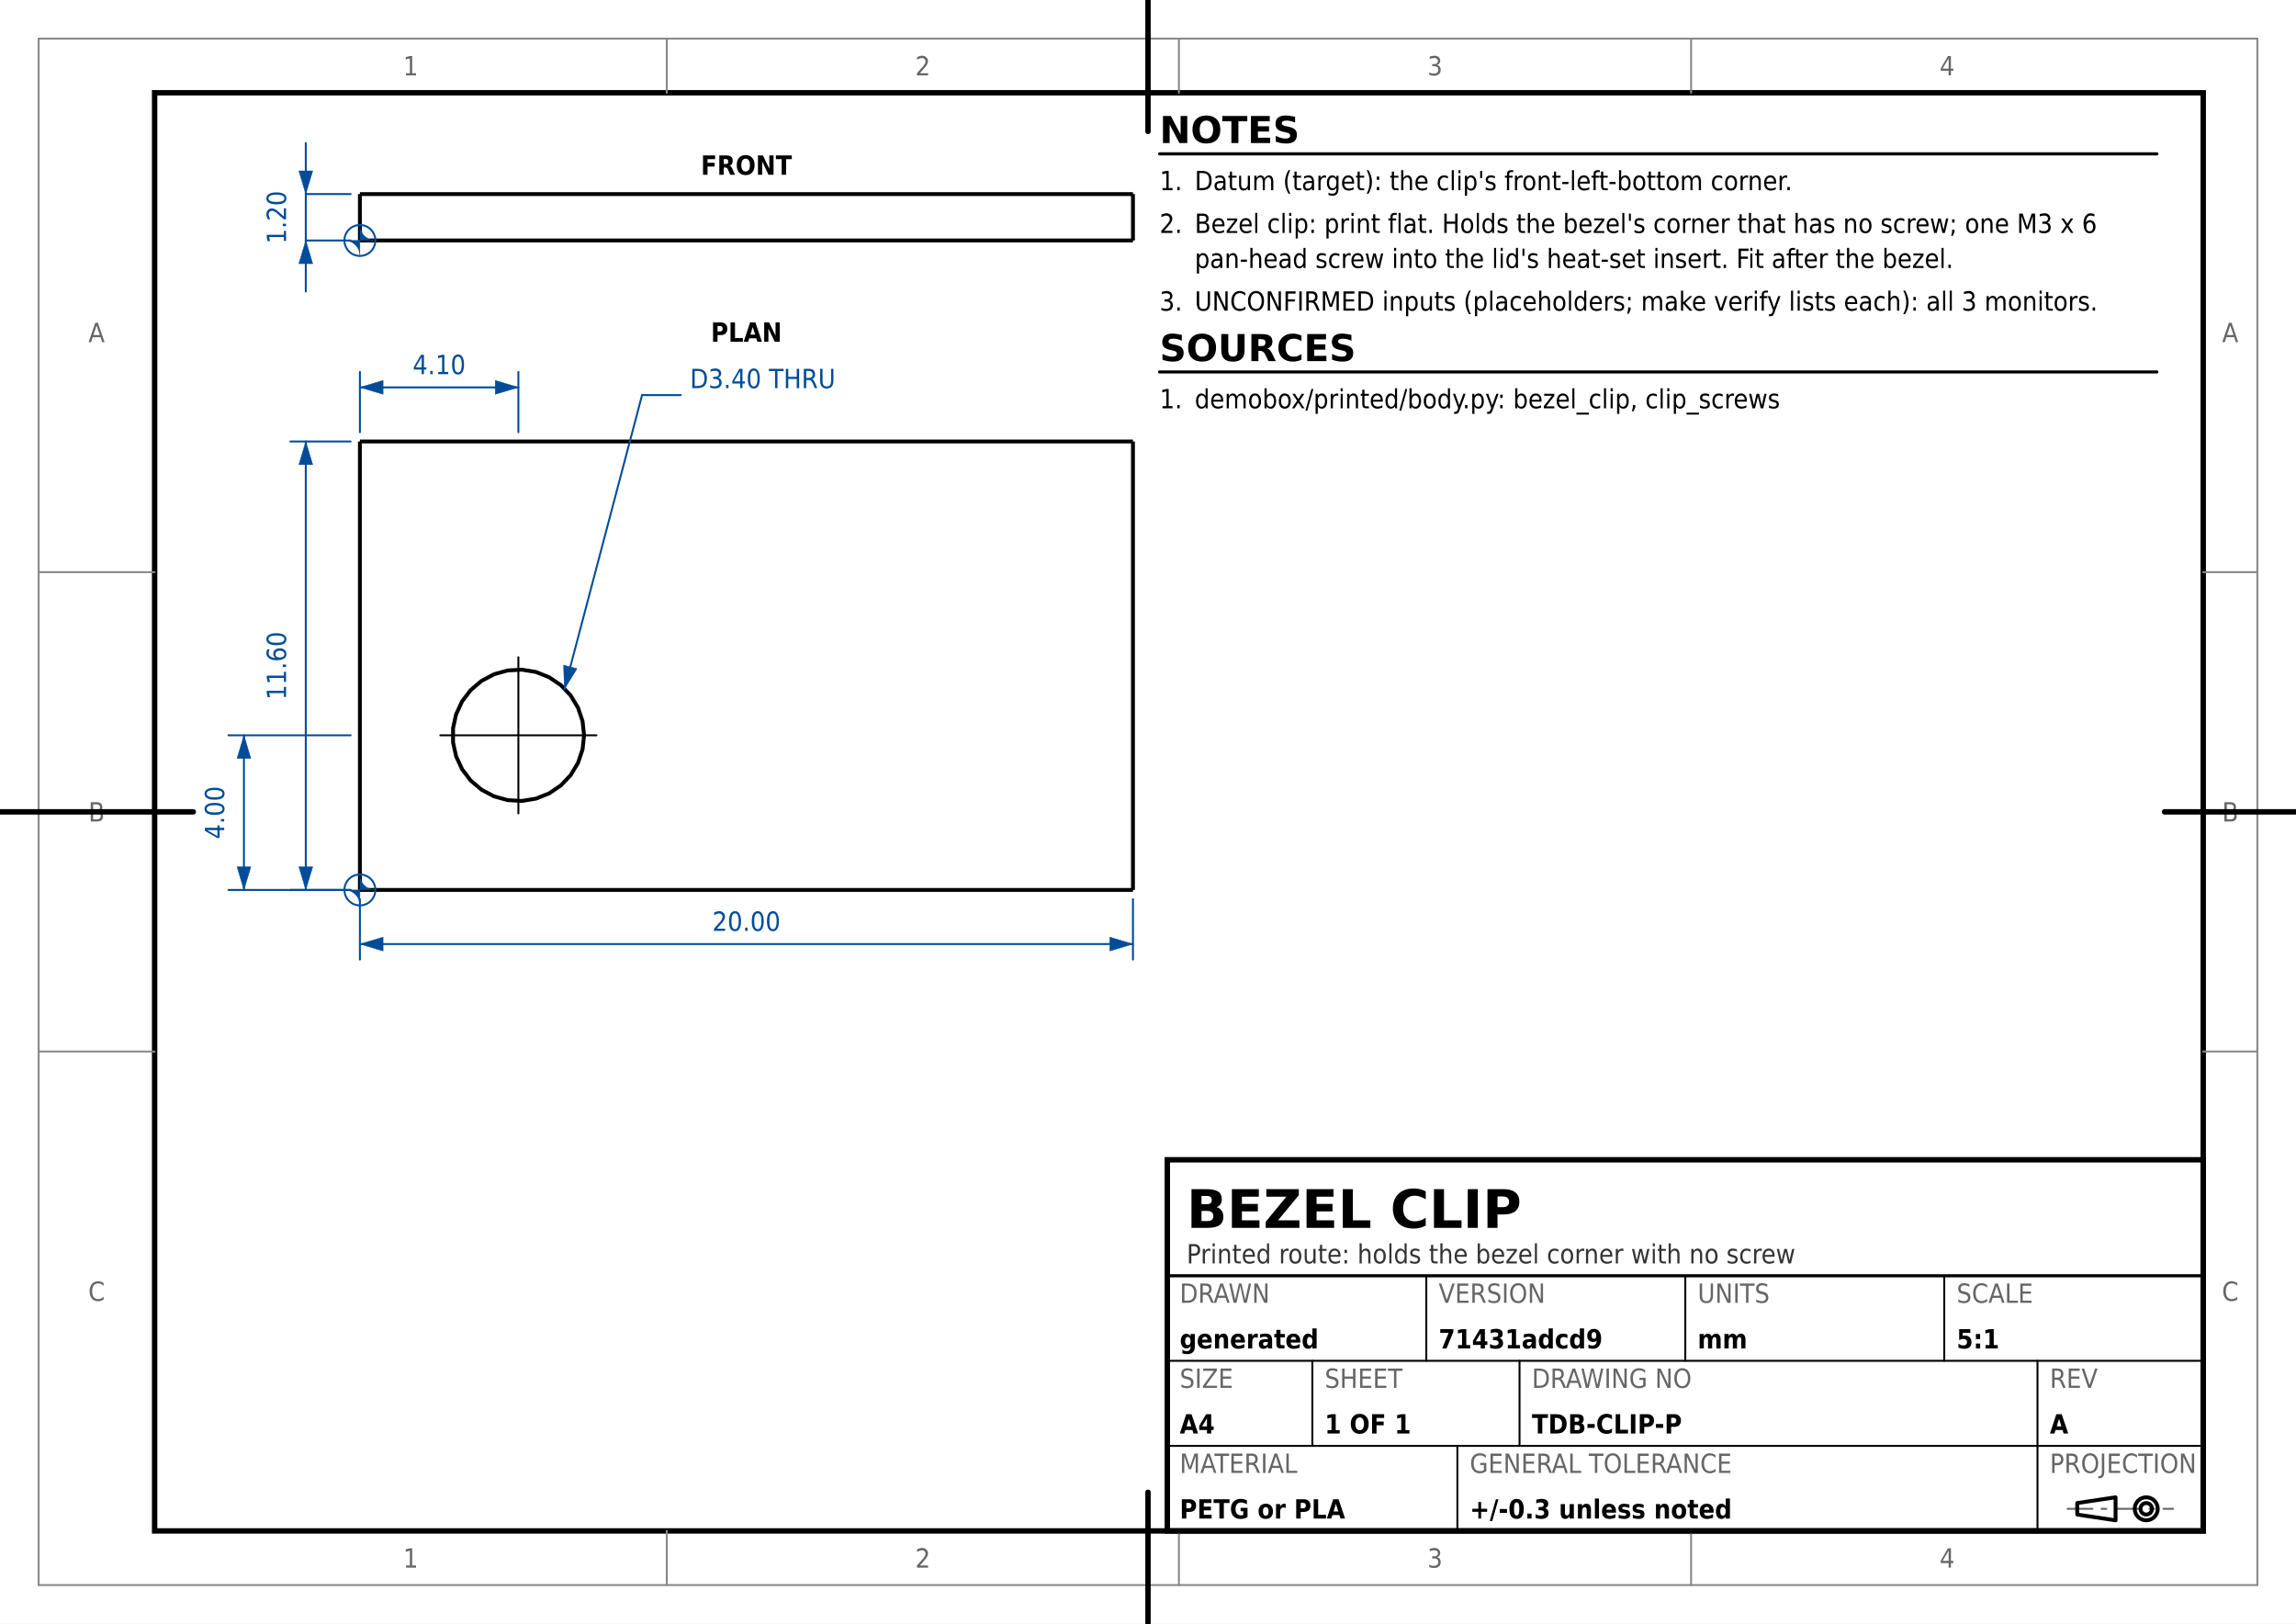
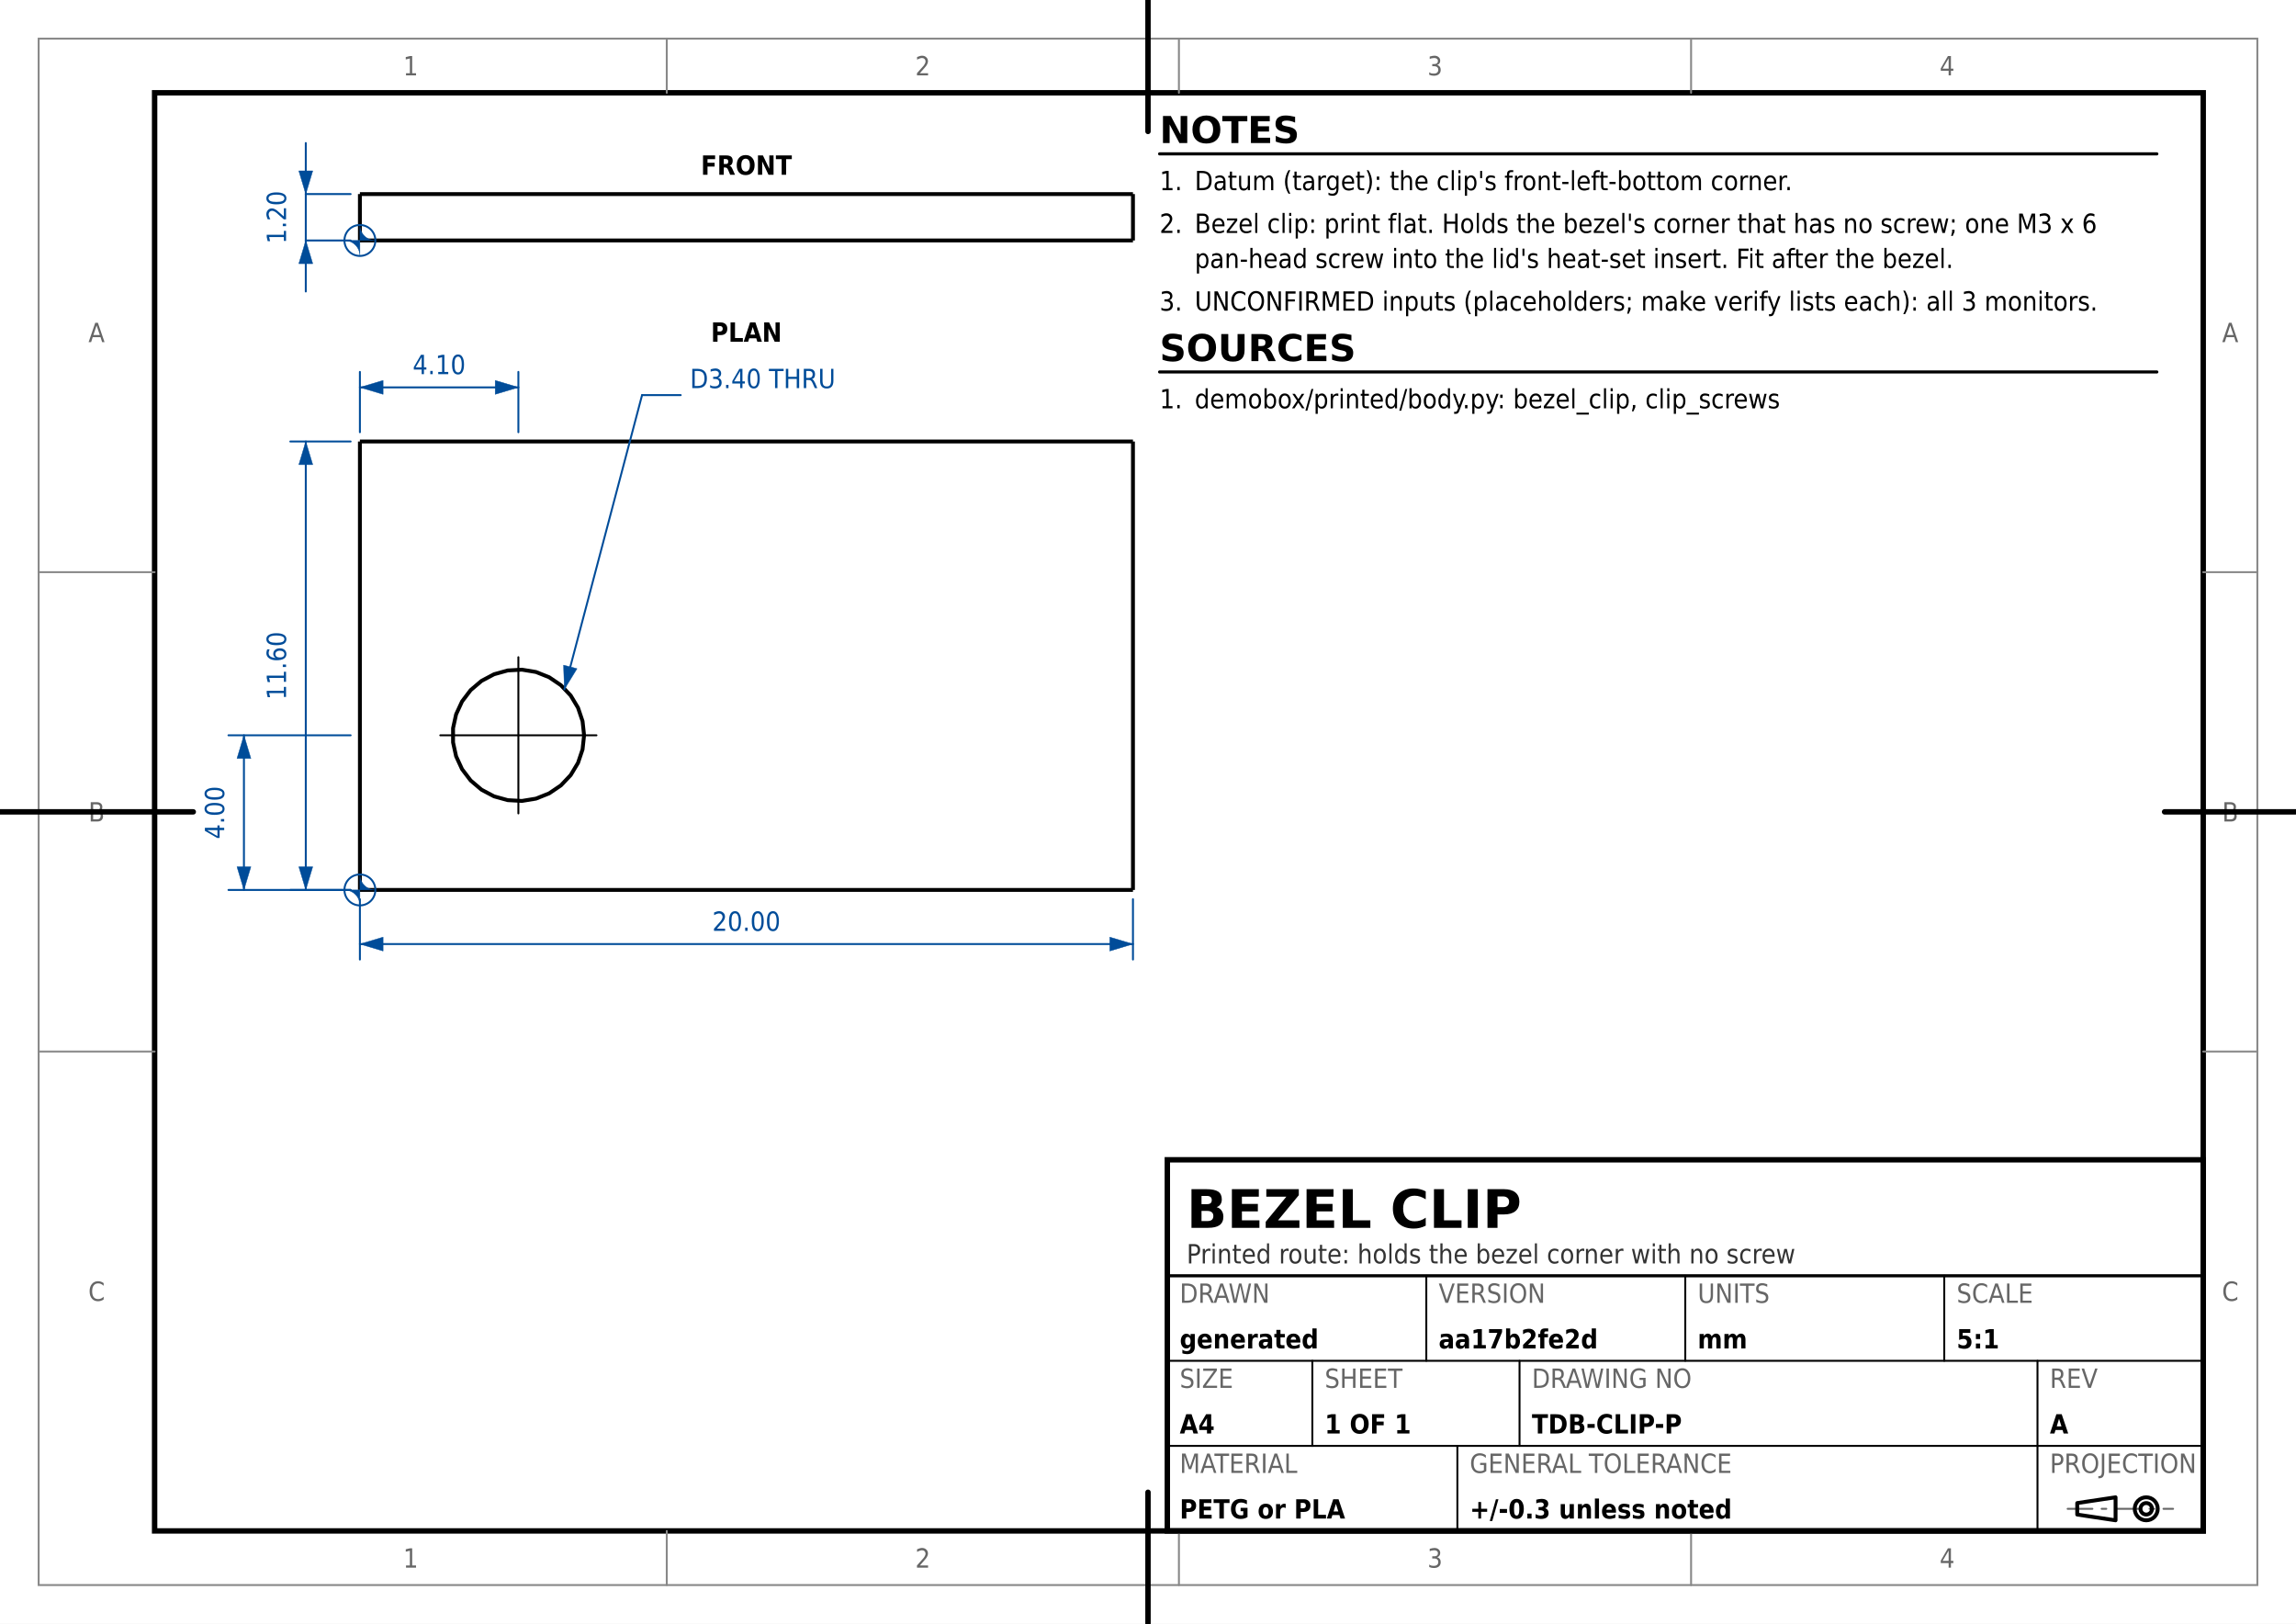
<svg xmlns="http://www.w3.org/2000/svg" version="1.1" width="297mm" height="210mm" viewBox="0 0 297 210">
  <rect width="100%" height="100%" fill="#ffffff" />
  <rect x="5" y="5" width="287" height="200" fill="none" stroke="#888888" stroke-width="0.25" />
  <rect x="20" y="12" width="265" height="186" fill="none" stroke="#000000" stroke-width="0.7" />
  <text x="53.125" y="202.75" font-family="DejaVu Sans Condensed, DejaVu Sans, Liberation Sans, sans-serif" font-size="3.429" fill="#666666" text-anchor="middle">1</text>
  <text x="53.125" y="9.75" font-family="DejaVu Sans Condensed, DejaVu Sans, Liberation Sans, sans-serif" font-size="3.429" fill="#666666" text-anchor="middle">1</text>
  <line x1="86.25" y1="205" x2="86.25" y2="198" stroke="#888888" stroke-width="0.25" stroke-linecap="round" />
  <line x1="86.25" y1="12" x2="86.25" y2="5" stroke="#888888" stroke-width="0.25" stroke-linecap="round" />
  <text x="119.375" y="202.75" font-family="DejaVu Sans Condensed, DejaVu Sans, Liberation Sans, sans-serif" font-size="3.429" fill="#666666" text-anchor="middle">2</text>
  <text x="119.375" y="9.75" font-family="DejaVu Sans Condensed, DejaVu Sans, Liberation Sans, sans-serif" font-size="3.429" fill="#666666" text-anchor="middle">2</text>
  <line x1="152.5" y1="205" x2="152.5" y2="198" stroke="#888888" stroke-width="0.25" stroke-linecap="round" />
  <line x1="152.5" y1="12" x2="152.5" y2="5" stroke="#888888" stroke-width="0.25" stroke-linecap="round" />
  <text x="185.625" y="202.75" font-family="DejaVu Sans Condensed, DejaVu Sans, Liberation Sans, sans-serif" font-size="3.429" fill="#666666" text-anchor="middle">3</text>
  <text x="185.625" y="9.75" font-family="DejaVu Sans Condensed, DejaVu Sans, Liberation Sans, sans-serif" font-size="3.429" fill="#666666" text-anchor="middle">3</text>
  <line x1="218.75" y1="205" x2="218.75" y2="198" stroke="#888888" stroke-width="0.25" stroke-linecap="round" />
  <line x1="218.75" y1="12" x2="218.75" y2="5" stroke="#888888" stroke-width="0.25" stroke-linecap="round" />
  <text x="251.875" y="202.75" font-family="DejaVu Sans Condensed, DejaVu Sans, Liberation Sans, sans-serif" font-size="3.429" fill="#666666" text-anchor="middle">4</text>
  <text x="251.875" y="9.75" font-family="DejaVu Sans Condensed, DejaVu Sans, Liberation Sans, sans-serif" font-size="3.429" fill="#666666" text-anchor="middle">4</text>
  <text x="12.5" y="168.25" font-family="DejaVu Sans Condensed, DejaVu Sans, Liberation Sans, sans-serif" font-size="3.429" fill="#666666" text-anchor="middle">C</text>
  <text x="288.5" y="168.25" font-family="DejaVu Sans Condensed, DejaVu Sans, Liberation Sans, sans-serif" font-size="3.429" fill="#666666" text-anchor="middle">C</text>
  <line x1="5" y1="136" x2="20" y2="136" stroke="#888888" stroke-width="0.25" stroke-linecap="round" />
  <line x1="285" y1="136" x2="292" y2="136" stroke="#888888" stroke-width="0.25" stroke-linecap="round" />
  <text x="12.5" y="106.25" font-family="DejaVu Sans Condensed, DejaVu Sans, Liberation Sans, sans-serif" font-size="3.429" fill="#666666" text-anchor="middle">B</text>
  <text x="288.5" y="106.25" font-family="DejaVu Sans Condensed, DejaVu Sans, Liberation Sans, sans-serif" font-size="3.429" fill="#666666" text-anchor="middle">B</text>
  <line x1="5" y1="74" x2="20" y2="74" stroke="#888888" stroke-width="0.25" stroke-linecap="round" />
  <line x1="285" y1="74" x2="292" y2="74" stroke="#888888" stroke-width="0.25" stroke-linecap="round" />
  <text x="12.5" y="44.25" font-family="DejaVu Sans Condensed, DejaVu Sans, Liberation Sans, sans-serif" font-size="3.429" fill="#666666" text-anchor="middle">A</text>
  <text x="288.5" y="44.25" font-family="DejaVu Sans Condensed, DejaVu Sans, Liberation Sans, sans-serif" font-size="3.429" fill="#666666" text-anchor="middle">A</text>
  <line x1="148.5" y1="210" x2="148.5" y2="193" stroke="#000000" stroke-width="0.7" stroke-linecap="round" />
  <line x1="148.5" y1="17" x2="148.5" y2="0" stroke="#000000" stroke-width="0.7" stroke-linecap="round" />
  <line x1="0" y1="105" x2="25" y2="105" stroke="#000000" stroke-width="0.7" stroke-linecap="round" />
  <line x1="280" y1="105" x2="297" y2="105" stroke="#000000" stroke-width="0.7" stroke-linecap="round" />
  <polyline points="46.555,31.1 46.555,25.1" fill="none" stroke="#000000" stroke-width="0.5" stroke-linejoin="round" />
  <polyline points="46.555,31.1 146.555,31.1" fill="none" stroke="#000000" stroke-width="0.5" stroke-linejoin="round" />
  <polyline points="146.555,31.1 146.555,25.1" fill="none" stroke="#000000" stroke-width="0.5" stroke-linejoin="round" />
  <polyline points="46.555,25.1 146.555,25.1" fill="none" stroke="#000000" stroke-width="0.5" stroke-linejoin="round" />
  <polyline points="46.555,115.1 46.555,57.1" fill="none" stroke="#000000" stroke-width="0.5" stroke-linejoin="round" />
  <polyline points="46.555,115.1 146.555,115.1" fill="none" stroke="#000000" stroke-width="0.5" stroke-linejoin="round" />
  <polyline points="46.555,57.1 146.555,57.1" fill="none" stroke="#000000" stroke-width="0.5" stroke-linejoin="round" />
  <polyline points="146.555,115.1 146.555,57.1" fill="none" stroke="#000000" stroke-width="0.5" stroke-linejoin="round" />
  <polyline points="75.555,95.1 75.356,93.273 74.769,91.531 73.822,89.956 72.558,88.621 71.036,87.59 69.329,86.91 67.515,86.612 65.68,86.712 63.909,87.204 62.285,88.064 60.884,89.254 59.771,90.718 59,92.386 58.605,94.181 58.605,96.019 59,97.814 59.771,99.482 60.884,100.945 62.285,102.135 63.909,102.996 65.68,103.488 67.515,103.588 69.329,103.29 71.036,102.61 72.558,101.579 73.822,100.244 74.769,98.669 75.356,96.927 75.555,95.1" fill="none" stroke="#000000" stroke-width="0.5" stroke-linejoin="round" />
  <line x1="56.955" y1="95.1" x2="77.155" y2="95.1" stroke="#000000" stroke-width="0.25" stroke-linecap="round" />
  <line x1="67.055" y1="105.2" x2="67.055" y2="85" stroke="#000000" stroke-width="0.25" stroke-linecap="round" />
  <circle cx="46.555" cy="31.1" r="2" fill="none" stroke="#004c99" stroke-width="0.25" />
  <path d="M 46.555 31.1 L 48.555 31.1 A 2.0 2.0 0 0 1 46.555 29.1 Z" fill="#004c99" stroke="#004c99" stroke-width="0.05" stroke-linejoin="round" stroke-linecap="round" />
  <path d="M 46.555 31.1 L 44.555 31.1 A 2.0 2.0 0 0 1 46.555 33.1 Z" fill="#004c99" stroke="#004c99" stroke-width="0.05" stroke-linejoin="round" stroke-linecap="round" />
  <circle cx="46.555" cy="115.1" r="2" fill="none" stroke="#004c99" stroke-width="0.25" />
  <path d="M 46.555 115.1 L 48.555 115.1 A 2.0 2.0 0 0 1 46.555 113.1 Z" fill="#004c99" stroke="#004c99" stroke-width="0.05" stroke-linejoin="round" stroke-linecap="round" />
  <path d="M 46.555 115.1 L 44.555 115.1 A 2.0 2.0 0 0 1 46.555 117.1 Z" fill="#004c99" stroke="#004c99" stroke-width="0.05" stroke-linejoin="round" stroke-linecap="round" />
  <line x1="45.355" y1="31.1" x2="39.555" y2="31.1" stroke="#004c99" stroke-width="0.25" stroke-linecap="round" />
  <line x1="45.355" y1="25.1" x2="39.555" y2="25.1" stroke="#004c99" stroke-width="0.25" stroke-linecap="round" />
  <line x1="39.555" y1="31.1" x2="39.555" y2="25.1" stroke="#004c99" stroke-width="0.25" stroke-linecap="round" />
  <polygon points="39.555,31.1 38.655,34.1 40.455,34.1" fill="#004c99" stroke="#004c99" stroke-width="0.05" stroke-linejoin="round" />
  <polygon points="39.555,25.1 40.455,22.1 38.655,22.1" fill="#004c99" stroke="#004c99" stroke-width="0.05" stroke-linejoin="round" />
  <line x1="39.555" y1="37.7" x2="39.555" y2="31.1" stroke="#004c99" stroke-width="0.25" stroke-linecap="round" />
  <line x1="39.555" y1="25.1" x2="39.555" y2="18.5" stroke="#004c99" stroke-width="0.25" stroke-linecap="round" />
  <text x="37" y="28.1" font-family="DejaVu Sans Condensed, DejaVu Sans, Liberation Sans, sans-serif" font-size="3.429" fill="#004c99" text-anchor="middle" transform="rotate(-90 37 28.1)">1.20</text>
  <line x1="46.555" y1="116.3" x2="46.555" y2="124.1" stroke="#004c99" stroke-width="0.25" stroke-linecap="round" />
  <line x1="146.555" y1="116.3" x2="146.555" y2="124.1" stroke="#004c99" stroke-width="0.25" stroke-linecap="round" />
  <line x1="46.555" y1="122.1" x2="146.555" y2="122.1" stroke="#004c99" stroke-width="0.25" stroke-linecap="round" />
  <polygon points="46.555,122.1 49.555,123 49.555,121.2" fill="#004c99" stroke="#004c99" stroke-width="0.05" stroke-linejoin="round" />
  <polygon points="146.555,122.1 143.555,121.2 143.555,123" fill="#004c99" stroke="#004c99" stroke-width="0.05" stroke-linejoin="round" />
  <text x="96.555" y="120.391" font-family="DejaVu Sans Condensed, DejaVu Sans, Liberation Sans, sans-serif" font-size="3.429" fill="#004c99" text-anchor="middle">20.00</text>
  <line x1="45.355" y1="115.1" x2="37.555" y2="115.1" stroke="#004c99" stroke-width="0.25" stroke-linecap="round" />
  <line x1="45.355" y1="57.1" x2="37.555" y2="57.1" stroke="#004c99" stroke-width="0.25" stroke-linecap="round" />
  <line x1="39.555" y1="115.1" x2="39.555" y2="57.1" stroke="#004c99" stroke-width="0.25" stroke-linecap="round" />
  <polygon points="39.555,115.1 40.455,112.1 38.655,112.1" fill="#004c99" stroke="#004c99" stroke-width="0.05" stroke-linejoin="round" />
  <polygon points="39.555,57.1 38.655,60.1 40.455,60.1" fill="#004c99" stroke="#004c99" stroke-width="0.05" stroke-linejoin="round" />
  <text x="37" y="86.1" font-family="DejaVu Sans Condensed, DejaVu Sans, Liberation Sans, sans-serif" font-size="3.429" fill="#004c99" text-anchor="middle" transform="rotate(-90 37 86.1)">11.60</text>
  <line x1="46.555" y1="55.9" x2="46.555" y2="48.1" stroke="#004c99" stroke-width="0.25" stroke-linecap="round" />
  <line x1="67.055" y1="55.9" x2="67.055" y2="48.1" stroke="#004c99" stroke-width="0.25" stroke-linecap="round" />
  <line x1="46.555" y1="50.1" x2="67.055" y2="50.1" stroke="#004c99" stroke-width="0.25" stroke-linecap="round" />
  <polygon points="46.555,50.1 49.555,51 49.555,49.2" fill="#004c99" stroke="#004c99" stroke-width="0.05" stroke-linejoin="round" />
  <polygon points="67.055,50.1 64.055,49.2 64.055,51" fill="#004c99" stroke="#004c99" stroke-width="0.05" stroke-linejoin="round" />
  <text x="56.805" y="48.391" font-family="DejaVu Sans Condensed, DejaVu Sans, Liberation Sans, sans-serif" font-size="3.429" fill="#004c99" text-anchor="middle">4.10</text>
  <line x1="45.355" y1="115.1" x2="29.555" y2="115.1" stroke="#004c99" stroke-width="0.25" stroke-linecap="round" />
  <line x1="45.355" y1="95.1" x2="29.555" y2="95.1" stroke="#004c99" stroke-width="0.25" stroke-linecap="round" />
  <line x1="31.555" y1="115.1" x2="31.555" y2="95.1" stroke="#004c99" stroke-width="0.25" stroke-linecap="round" />
  <polygon points="31.555,115.1 32.455,112.1 30.655,112.1" fill="#004c99" stroke="#004c99" stroke-width="0.05" stroke-linejoin="round" />
  <polygon points="31.555,95.1 30.655,98.1 32.455,98.1" fill="#004c99" stroke="#004c99" stroke-width="0.05" stroke-linejoin="round" />
  <text x="29" y="105.1" font-family="DejaVu Sans Condensed, DejaVu Sans, Liberation Sans, sans-serif" font-size="3.429" fill="#004c99" text-anchor="middle" transform="rotate(-90 29 105.1)">4.00</text>
  <polygon points="73.005,89.15 74.641,86.479 72.901,86.02" fill="#004c99" stroke="#004c99" stroke-width="0.05" stroke-linejoin="round" />
  <line x1="73.005" y1="89.15" x2="83.055" y2="51.1" stroke="#004c99" stroke-width="0.25" stroke-linecap="round" />
  <line x1="83.055" y1="51.1" x2="88.055" y2="51.1" stroke="#004c99" stroke-width="0.25" stroke-linecap="round" />
  <text x="89.255" y="50.2" font-family="DejaVu Sans Condensed, DejaVu Sans, Liberation Sans, sans-serif" font-size="3.429" fill="#004c99" text-anchor="start">D3.40 THRU</text>
  <text x="96.555" y="22.6" font-family="DejaVu Sans Condensed, DejaVu Sans, Liberation Sans, sans-serif" font-size="3.429" fill="#000000" text-anchor="middle" font-weight="bold">FRONT</text>
  <text x="96.555" y="44.2" font-family="DejaVu Sans Condensed, DejaVu Sans, Liberation Sans, sans-serif" font-size="3.429" fill="#000000" text-anchor="middle" font-weight="bold">PLAN</text>
  <text x="150" y="18.5" font-family="DejaVu Sans, Liberation Sans, sans-serif" font-size="4.801" fill="#000000" text-anchor="start" font-weight="bold">NOTES</text>
  <line x1="150" y1="19.9" x2="279" y2="19.9" stroke="#000000" stroke-width="0.4" stroke-linecap="round" />
  <text x="150" y="24.6" font-family="DejaVu Sans Condensed, DejaVu Sans, Liberation Sans, sans-serif" font-size="3.429" fill="#000000" text-anchor="start">1.</text>
  <text x="154.542" y="24.6" font-family="DejaVu Sans Condensed, DejaVu Sans, Liberation Sans, sans-serif" font-size="3.429" fill="#000000" text-anchor="start">Datum (target): the clip's front-left-bottom corner.</text>
  <text x="150" y="30.127" font-family="DejaVu Sans Condensed, DejaVu Sans, Liberation Sans, sans-serif" font-size="3.429" fill="#000000" text-anchor="start">2.</text>
  <text x="154.542" y="30.127" font-family="DejaVu Sans Condensed, DejaVu Sans, Liberation Sans, sans-serif" font-size="3.429" fill="#000000" text-anchor="start">Bezel clip: print flat. Holds the bezel's corner that has no screw; one M3 x 6</text>
  <text x="154.542" y="34.654" font-family="DejaVu Sans Condensed, DejaVu Sans, Liberation Sans, sans-serif" font-size="3.429" fill="#000000" text-anchor="start">pan-head screw into the lid's heat-set insert. Fit after the bezel.</text>
  <text x="150" y="40.18" font-family="DejaVu Sans Condensed, DejaVu Sans, Liberation Sans, sans-serif" font-size="3.429" fill="#000000" text-anchor="start">3.</text>
  <text x="154.542" y="40.18" font-family="DejaVu Sans Condensed, DejaVu Sans, Liberation Sans, sans-serif" font-size="3.429" fill="#000000" text-anchor="start">UNCONFIRMED inputs (placeholders; make verify lists each): all 3 monitors.</text>
  <text x="150" y="46.707" font-family="DejaVu Sans, Liberation Sans, sans-serif" font-size="4.801" fill="#000000" text-anchor="start" font-weight="bold">SOURCES</text>
  <line x1="150" y1="48.107" x2="279" y2="48.107" stroke="#000000" stroke-width="0.4" stroke-linecap="round" />
  <text x="150" y="52.807" font-family="DejaVu Sans Condensed, DejaVu Sans, Liberation Sans, sans-serif" font-size="3.429" fill="#000000" text-anchor="start">1.</text>
  <text x="154.542" y="52.807" font-family="DejaVu Sans Condensed, DejaVu Sans, Liberation Sans, sans-serif" font-size="3.429" fill="#000000" text-anchor="start">demobox/printed/body.py: bezel_clip, clip_screws</text>
  <rect x="151" y="150" width="134" height="48" fill="none" stroke="#000000" stroke-width="0.7" />
  <line x1="151" y1="165" x2="285" y2="165" stroke="#000000" stroke-width="0.4" stroke-linecap="round" />
  <text x="153.5" y="158.8" font-family="DejaVu Sans, Liberation Sans, sans-serif" font-size="6.859" fill="#000000" text-anchor="start" font-weight="bold">BEZEL CLIP</text>
  <text x="153.5" y="163.4" font-family="DejaVu Sans Condensed, DejaVu Sans, Liberation Sans, sans-serif" font-size="3.429" fill="#333333" text-anchor="start">Printed route: holds the bezel corner with no screw</text>
  <text x="152.6" y="168.5" font-family="DejaVu Sans Condensed, DejaVu Sans, Liberation Sans, sans-serif" font-size="3.429" fill="#666666" text-anchor="start">DRAWN</text>
  <text x="152.6" y="174.4" font-family="DejaVu Sans Condensed, DejaVu Sans, Liberation Sans, sans-serif" font-size="3.429" fill="#000000" text-anchor="start" font-weight="bold">generated</text>
  <line x1="184.5" y1="176" x2="184.5" y2="165" stroke="#000000" stroke-width="0.25" stroke-linecap="round" />
  <text x="186.1" y="168.5" font-family="DejaVu Sans Condensed, DejaVu Sans, Liberation Sans, sans-serif" font-size="3.429" fill="#666666" text-anchor="start">VERSION</text>
-   <text x="186.1" y="174.4" font-family="DejaVu Sans Condensed, DejaVu Sans, Liberation Sans, sans-serif" font-size="3.429" fill="#000000" text-anchor="start" font-weight="bold">71431adcd9</text>
+   <text x="186.1" y="174.4" font-family="DejaVu Sans Condensed, DejaVu Sans, Liberation Sans, sans-serif" font-size="3.429" fill="#000000" text-anchor="start" font-weight="bold">aa17b2fe2d</text>
  <line x1="218" y1="176" x2="218" y2="165" stroke="#000000" stroke-width="0.25" stroke-linecap="round" />
  <text x="219.6" y="168.5" font-family="DejaVu Sans Condensed, DejaVu Sans, Liberation Sans, sans-serif" font-size="3.429" fill="#666666" text-anchor="start">UNITS</text>
  <text x="219.6" y="174.4" font-family="DejaVu Sans Condensed, DejaVu Sans, Liberation Sans, sans-serif" font-size="3.429" fill="#000000" text-anchor="start" font-weight="bold">mm</text>
  <line x1="251.5" y1="176" x2="251.5" y2="165" stroke="#000000" stroke-width="0.25" stroke-linecap="round" />
  <text x="253.1" y="168.5" font-family="DejaVu Sans Condensed, DejaVu Sans, Liberation Sans, sans-serif" font-size="3.429" fill="#666666" text-anchor="start">SCALE</text>
  <text x="253.1" y="174.4" font-family="DejaVu Sans Condensed, DejaVu Sans, Liberation Sans, sans-serif" font-size="3.429" fill="#000000" text-anchor="start" font-weight="bold">5:1</text>
  <line x1="151" y1="176" x2="285" y2="176" stroke="#000000" stroke-width="0.25" stroke-linecap="round" />
  <text x="152.6" y="179.5" font-family="DejaVu Sans Condensed, DejaVu Sans, Liberation Sans, sans-serif" font-size="3.429" fill="#666666" text-anchor="start">SIZE</text>
  <text x="152.6" y="185.4" font-family="DejaVu Sans Condensed, DejaVu Sans, Liberation Sans, sans-serif" font-size="3.429" fill="#000000" text-anchor="start" font-weight="bold">A4</text>
  <line x1="169.76" y1="187" x2="169.76" y2="176" stroke="#000000" stroke-width="0.25" stroke-linecap="round" />
  <text x="171.36" y="179.5" font-family="DejaVu Sans Condensed, DejaVu Sans, Liberation Sans, sans-serif" font-size="3.429" fill="#666666" text-anchor="start">SHEET</text>
  <text x="171.36" y="185.4" font-family="DejaVu Sans Condensed, DejaVu Sans, Liberation Sans, sans-serif" font-size="3.429" fill="#000000" text-anchor="start" font-weight="bold">1 OF 1</text>
  <line x1="196.56" y1="187" x2="196.56" y2="176" stroke="#000000" stroke-width="0.25" stroke-linecap="round" />
  <text x="198.16" y="179.5" font-family="DejaVu Sans Condensed, DejaVu Sans, Liberation Sans, sans-serif" font-size="3.429" fill="#666666" text-anchor="start">DRAWING NO</text>
  <text x="198.16" y="185.4" font-family="DejaVu Sans Condensed, DejaVu Sans, Liberation Sans, sans-serif" font-size="3.429" fill="#000000" text-anchor="start" font-weight="bold">TDB-CLIP-P</text>
  <line x1="263.56" y1="187" x2="263.56" y2="176" stroke="#000000" stroke-width="0.25" stroke-linecap="round" />
  <text x="265.16" y="179.5" font-family="DejaVu Sans Condensed, DejaVu Sans, Liberation Sans, sans-serif" font-size="3.429" fill="#666666" text-anchor="start">REV</text>
  <text x="265.16" y="185.4" font-family="DejaVu Sans Condensed, DejaVu Sans, Liberation Sans, sans-serif" font-size="3.429" fill="#000000" text-anchor="start" font-weight="bold">A</text>
  <line x1="151" y1="187" x2="285" y2="187" stroke="#000000" stroke-width="0.25" stroke-linecap="round" />
  <text x="152.6" y="190.5" font-family="DejaVu Sans Condensed, DejaVu Sans, Liberation Sans, sans-serif" font-size="3.429" fill="#666666" text-anchor="start">MATERIAL</text>
  <text x="152.6" y="196.4" font-family="DejaVu Sans Condensed, DejaVu Sans, Liberation Sans, sans-serif" font-size="3.429" fill="#000000" text-anchor="start" font-weight="bold">PETG or PLA</text>
  <line x1="188.52" y1="198" x2="188.52" y2="187" stroke="#000000" stroke-width="0.25" stroke-linecap="round" />
  <text x="190.12" y="190.5" font-family="DejaVu Sans Condensed, DejaVu Sans, Liberation Sans, sans-serif" font-size="3.429" fill="#666666" text-anchor="start">GENERAL TOLERANCE</text>
  <text x="190.12" y="196.4" font-family="DejaVu Sans Condensed, DejaVu Sans, Liberation Sans, sans-serif" font-size="3.429" fill="#000000" text-anchor="start" font-weight="bold">+/-0.3 unless noted</text>
  <line x1="263.56" y1="198" x2="263.56" y2="187" stroke="#000000" stroke-width="0.25" stroke-linecap="round" />
  <text x="265.16" y="190.5" font-family="DejaVu Sans Condensed, DejaVu Sans, Liberation Sans, sans-serif" font-size="3.429" fill="#666666" text-anchor="start">PROJECTION</text>
  <line x1="267.46" y1="195.14" x2="281.1" y2="195.14" stroke="#666666" stroke-width="0.25" stroke-linecap="round" stroke-dasharray="3.2,1.2,0.6,1.2" />
  <polygon points="268.7,194.396 273.66,193.652 273.66,196.628 268.7,195.884" fill="none" stroke="#000000" stroke-width="0.5" stroke-linejoin="round" />
  <circle cx="277.628" cy="195.14" r="1.488" fill="none" stroke="#000000" stroke-width="0.5" />
  <circle cx="277.628" cy="195.14" r="0.744" fill="none" stroke="#000000" stroke-width="0.5" />
</svg>
